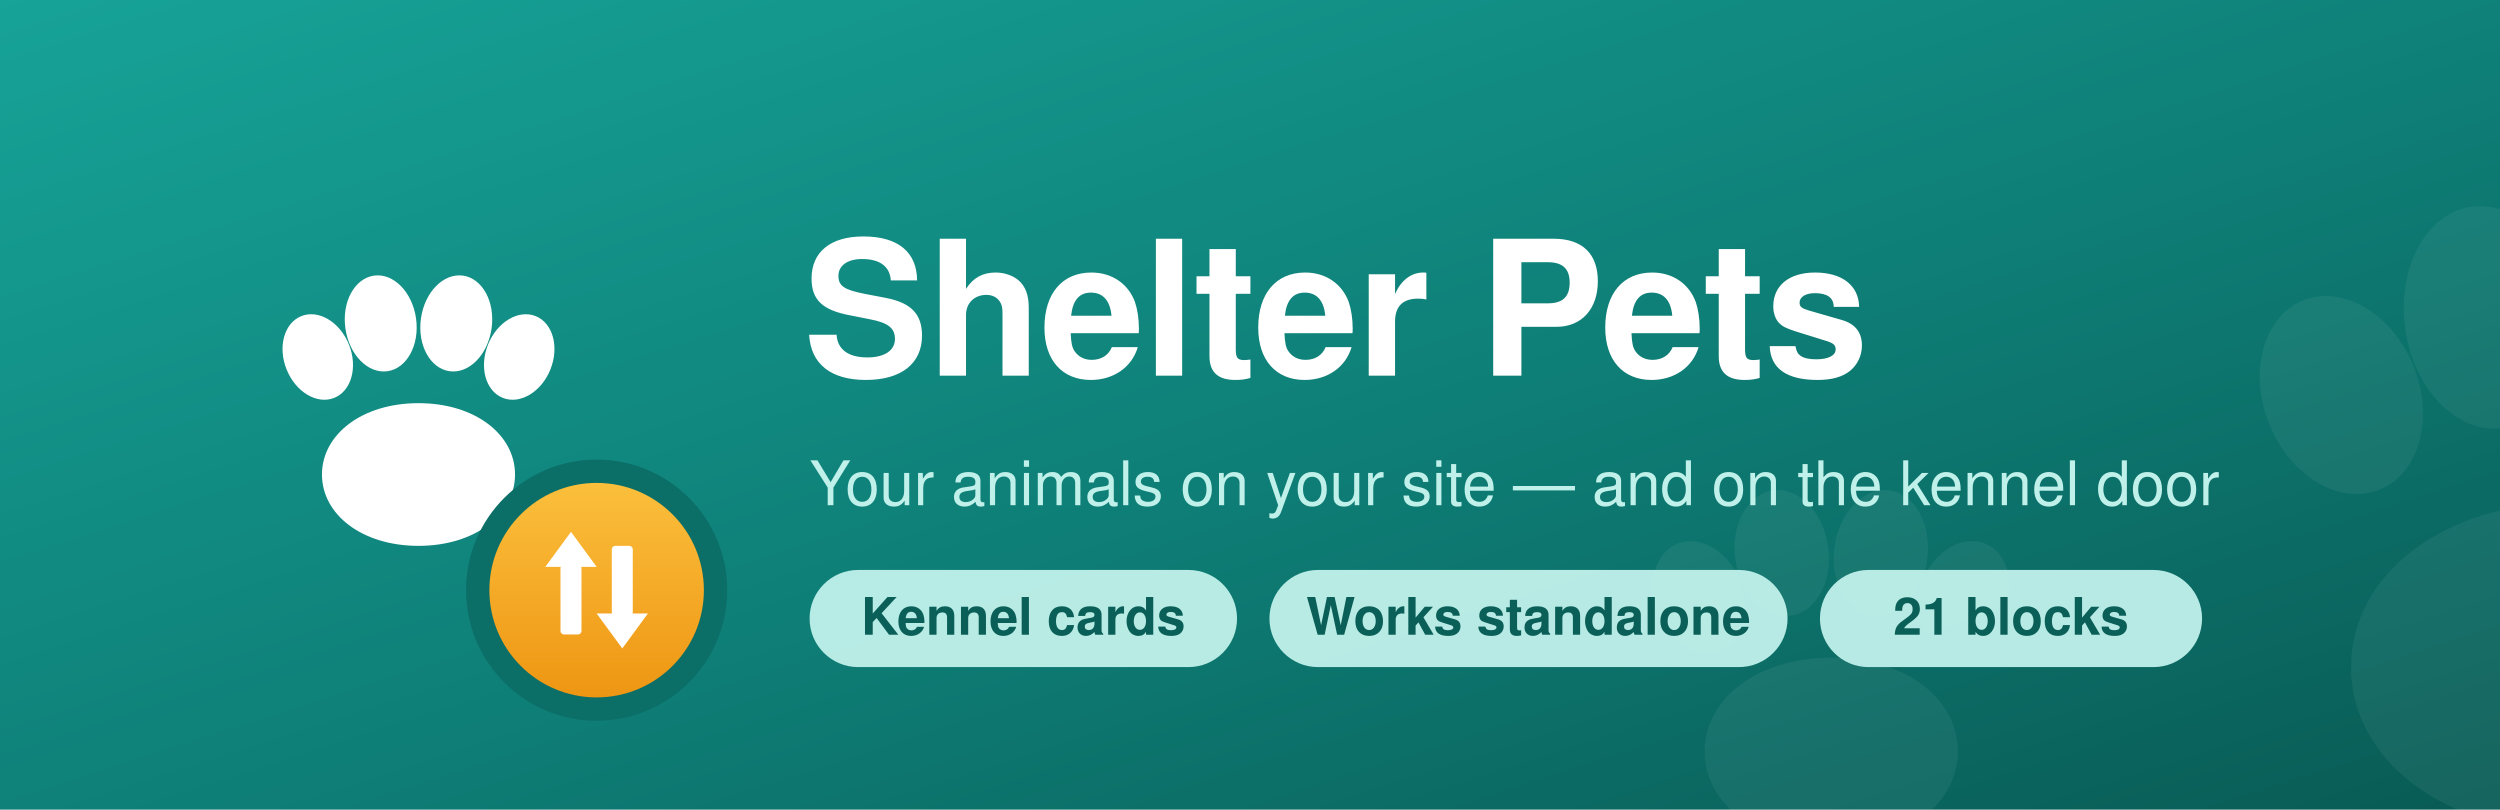
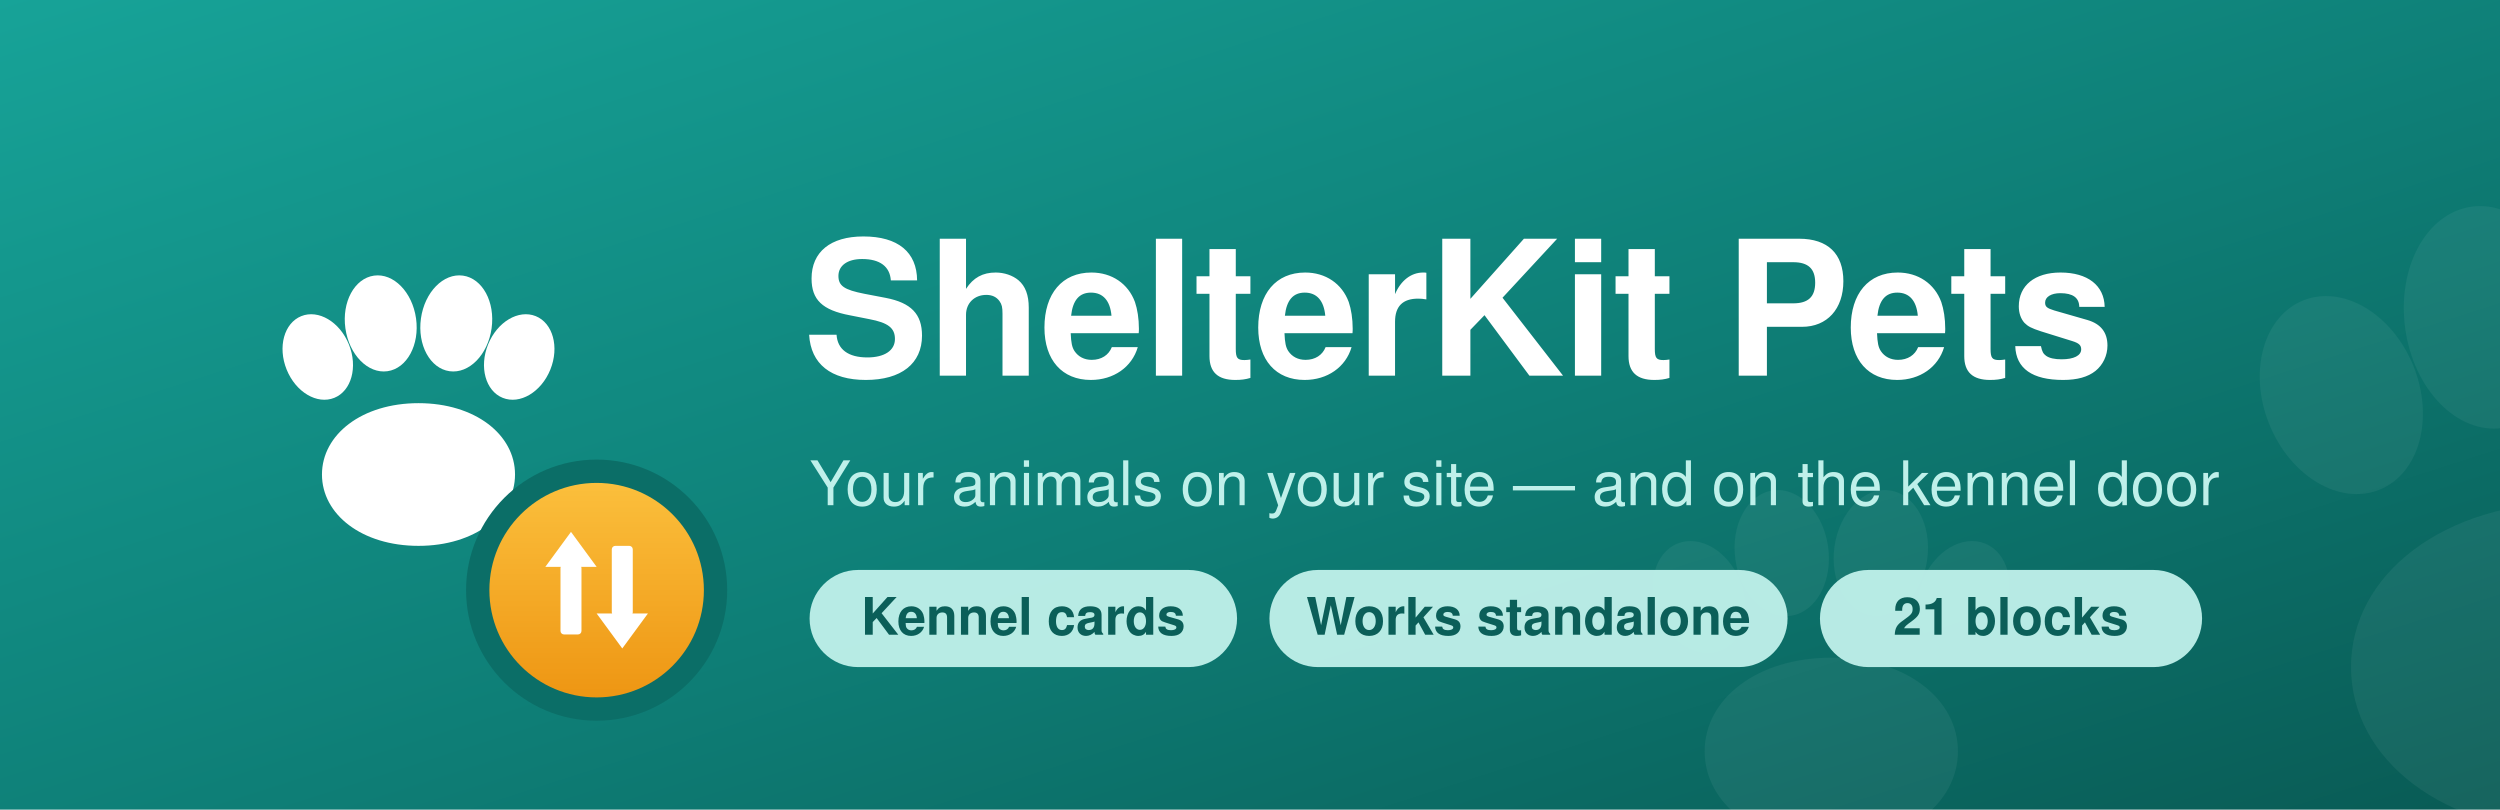
- <svg xmlns="http://www.w3.org/2000/svg" viewBox="0 0 772 250" width="772" height="250" role="img" aria-label="Shelter Pets">
+ <svg xmlns="http://www.w3.org/2000/svg" viewBox="0 0 772 250" width="772" height="250" role="img" aria-label="ShelterKit Pets">
  <defs>
    <linearGradient id="bg" x1="0" y1="0" x2="1" y2="1">
      <stop offset="0%" stop-color="#17A398" />
      <stop offset="55%" stop-color="#0E7E76" />
      <stop offset="100%" stop-color="#095B55" />
    </linearGradient>
    <linearGradient id="badge" x1="0" y1="0" x2="0" y2="1">
      <stop offset="0%" stop-color="#FBBF3C" />
      <stop offset="100%" stop-color="#EE9613" />
    </linearGradient>
    <g id="pawmark">
      <ellipse cx="82" cy="104" rx="16" ry="21" transform="rotate(-22 82 104)" />
      <ellipse cx="112" cy="88" rx="17" ry="23" transform="rotate(-8 112 88)" />
      <ellipse cx="148" cy="88" rx="17" ry="23" transform="rotate(8 148 88)" />
      <ellipse cx="178" cy="104" rx="16" ry="21" transform="rotate(22 178 104)" />
      <path d="M130 194 c-27 0 -46 -15 -46 -34 c0 -19 19 -34 46 -34                c27 0 46 15 46 34 c0 19 -19 34 -46 34 Z" />
    </g>
  </defs>
  <rect width="772" height="250" fill="url(#bg)" />
  <g fill="#FFFFFF" opacity="0.055">
    <use href="#pawmark" transform="translate(600,-34) scale(1.5)" />
    <use href="#pawmark" transform="translate(455,96) scale(0.85)" />
  </g>
  <g transform="translate(46,44) scale(0.72)">
    <g fill="#FFFFFF">
      <use href="#pawmark" transform="translate(-14,-16) scale(0.9) translate(14,16)" />
    </g>
    <circle cx="192" cy="192" r="56" fill="#0B6E67" />
    <circle cx="192" cy="192" r="46" fill="url(#badge)" />
    <g fill="#FFFFFF" transform="translate(192,192)">
      <path d="M -11 -25 L 0 -10 L -22 -10 Z" />
      <rect x="-15.5" y="-11" width="9" height="30" rx="1.5" />
      <path d="M 11 25 L 22 10 L 0 10 Z" />
      <rect x="6.5" y="-19" width="9" height="30" rx="1.5" />
    </g>
  </g>
  <g font-family="Helvetica Neue, Helvetica, Arial, sans-serif">
-     <text x="248" y="116" fill="#FFFFFF" font-size="58" font-weight="700" letter-spacing="-0.5">Shelter Pets</text>
+     <text x="248" y="116" fill="#FFFFFF" font-size="58" font-weight="700" letter-spacing="-0.5">ShelterKit Pets</text>
    <text x="250" y="156" fill="#BFF0EA" font-size="19" font-weight="400">Your animals on your site — and on the kennel door</text>
    <g font-size="16" font-weight="600" fill="#0B5F59">
      <rect x="250" y="176" width="132" height="30" rx="15" fill="#BFF0EA" opacity="0.95" />
      <text x="316" y="196" text-anchor="middle">Kennel cards</text>
      <rect x="392" y="176" width="160" height="30" rx="15" fill="#BFF0EA" opacity="0.95" />
      <text x="472" y="196" text-anchor="middle">Works standalone</text>
      <rect x="562" y="176" width="118" height="30" rx="15" fill="#BFF0EA" opacity="0.95" />
      <text x="621" y="196" text-anchor="middle">21 blocks</text>
    </g>
  </g>
</svg>
